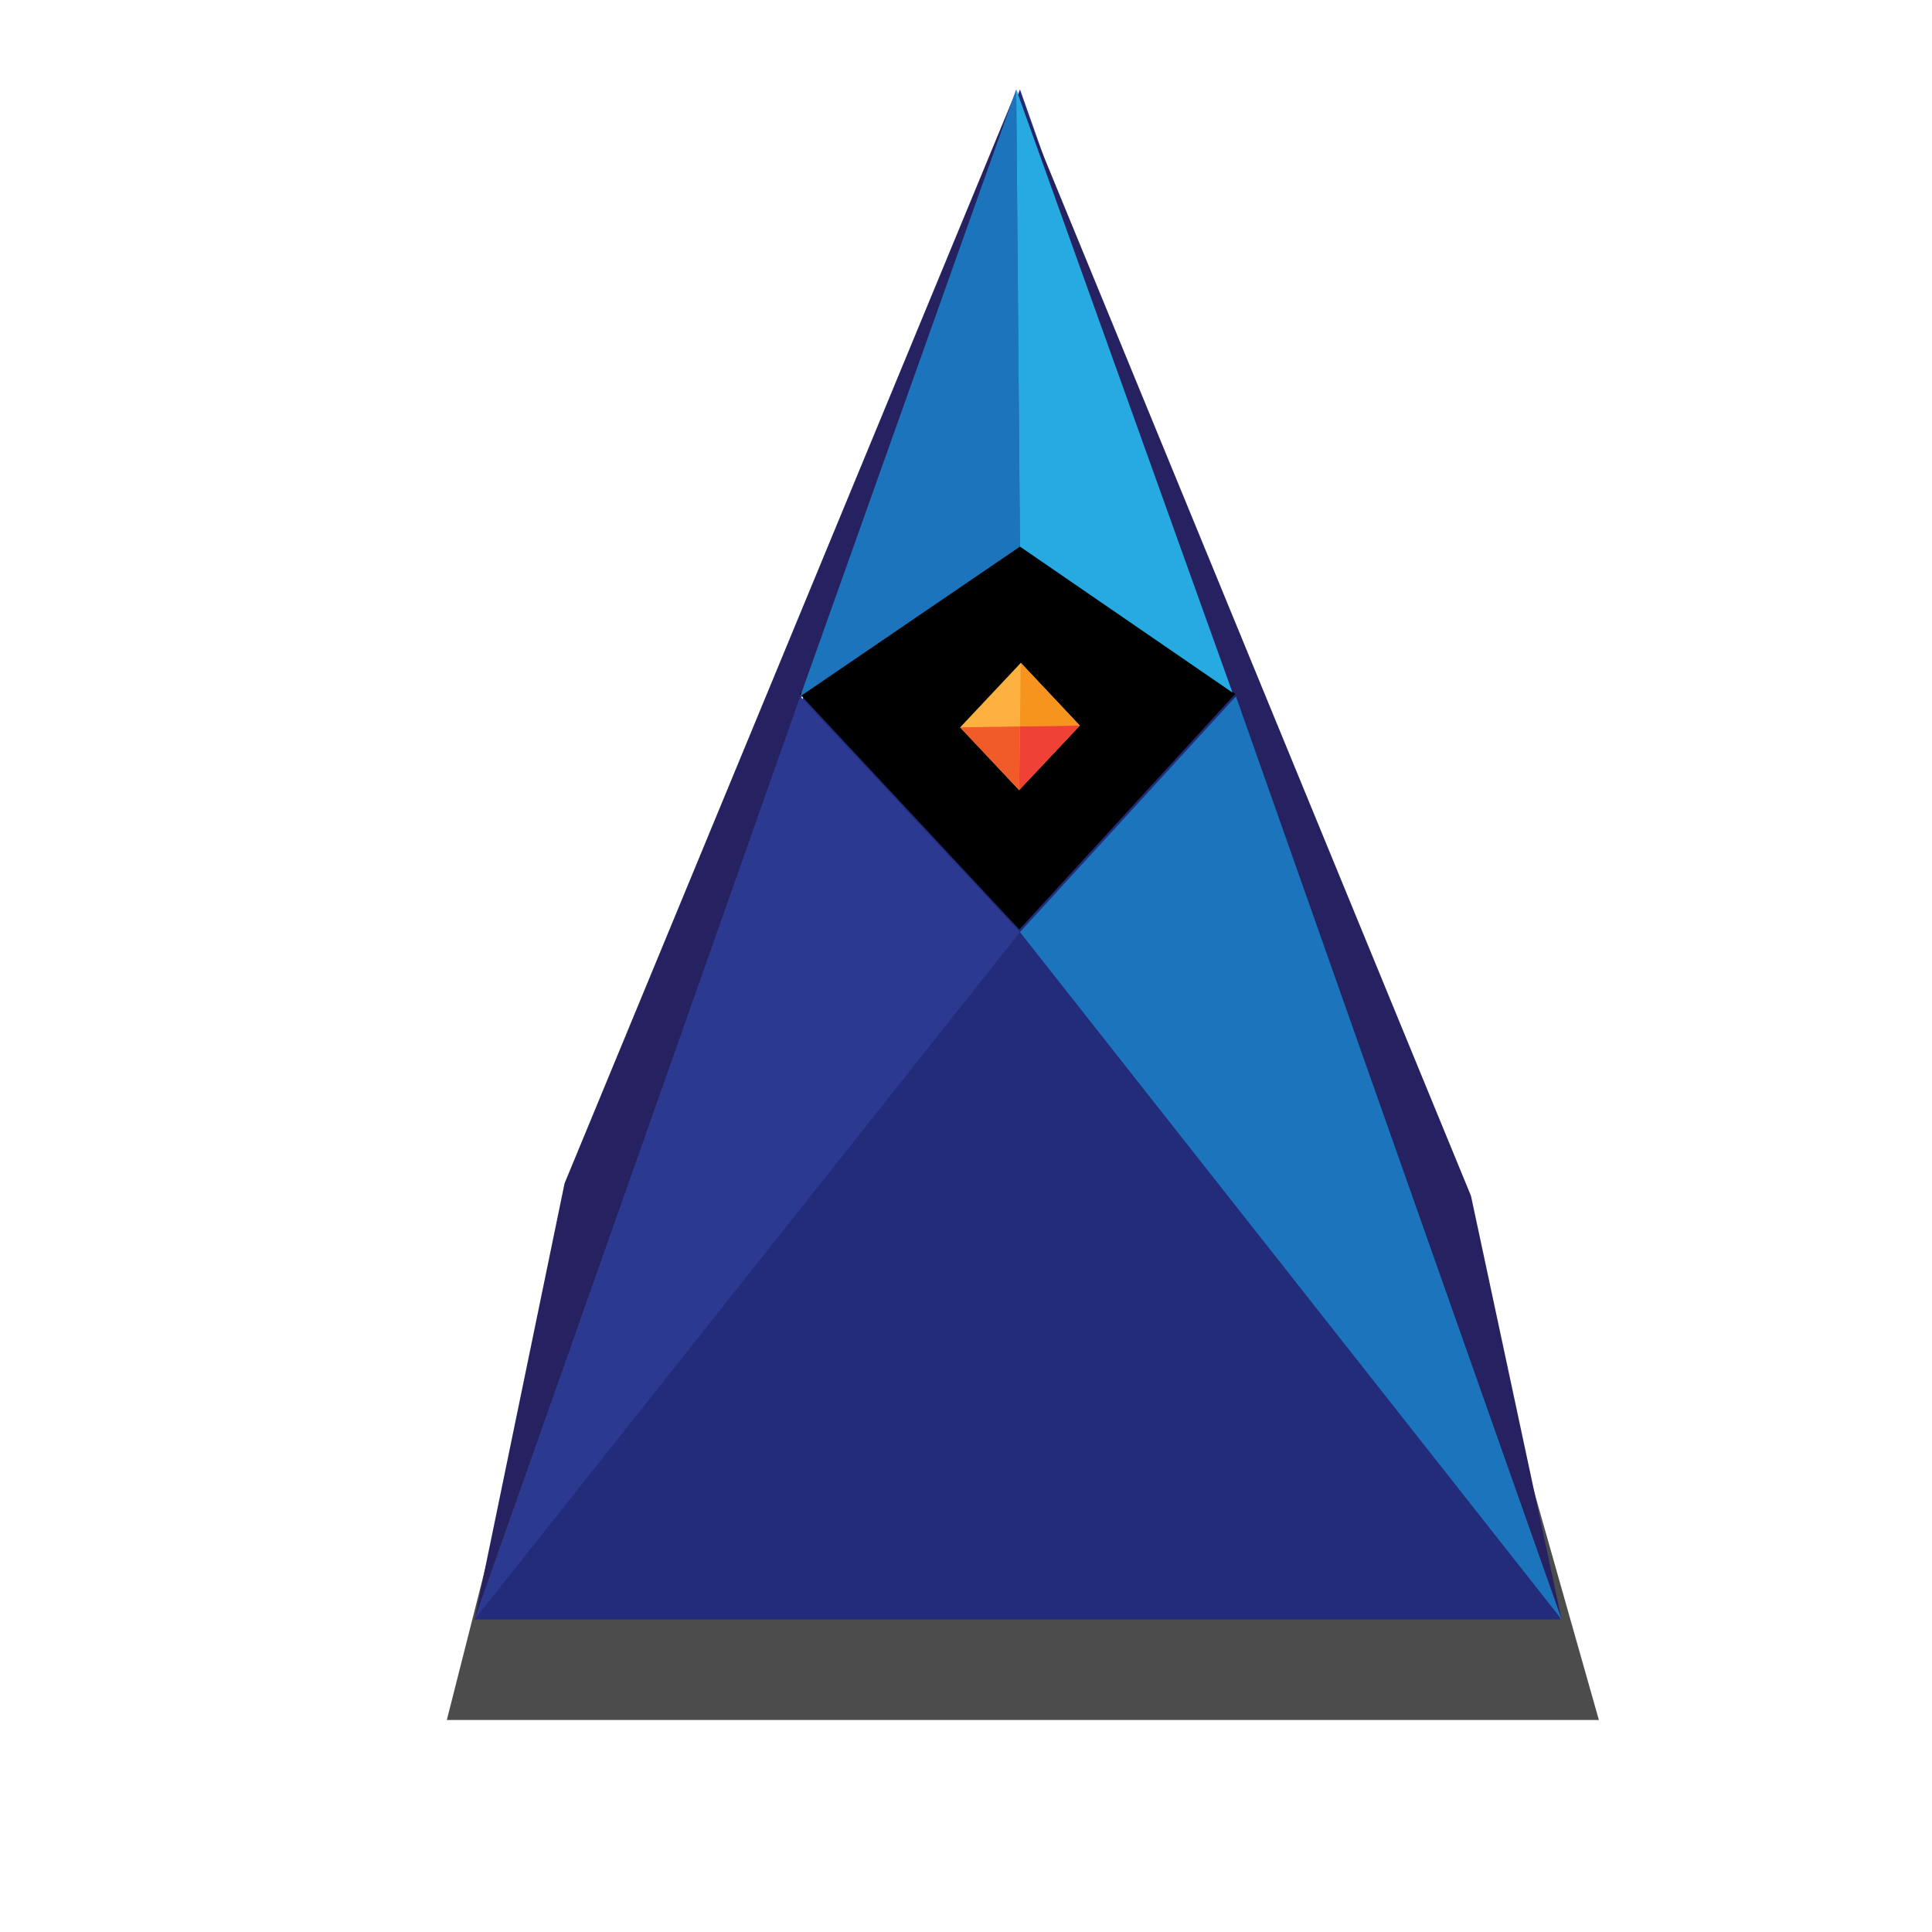
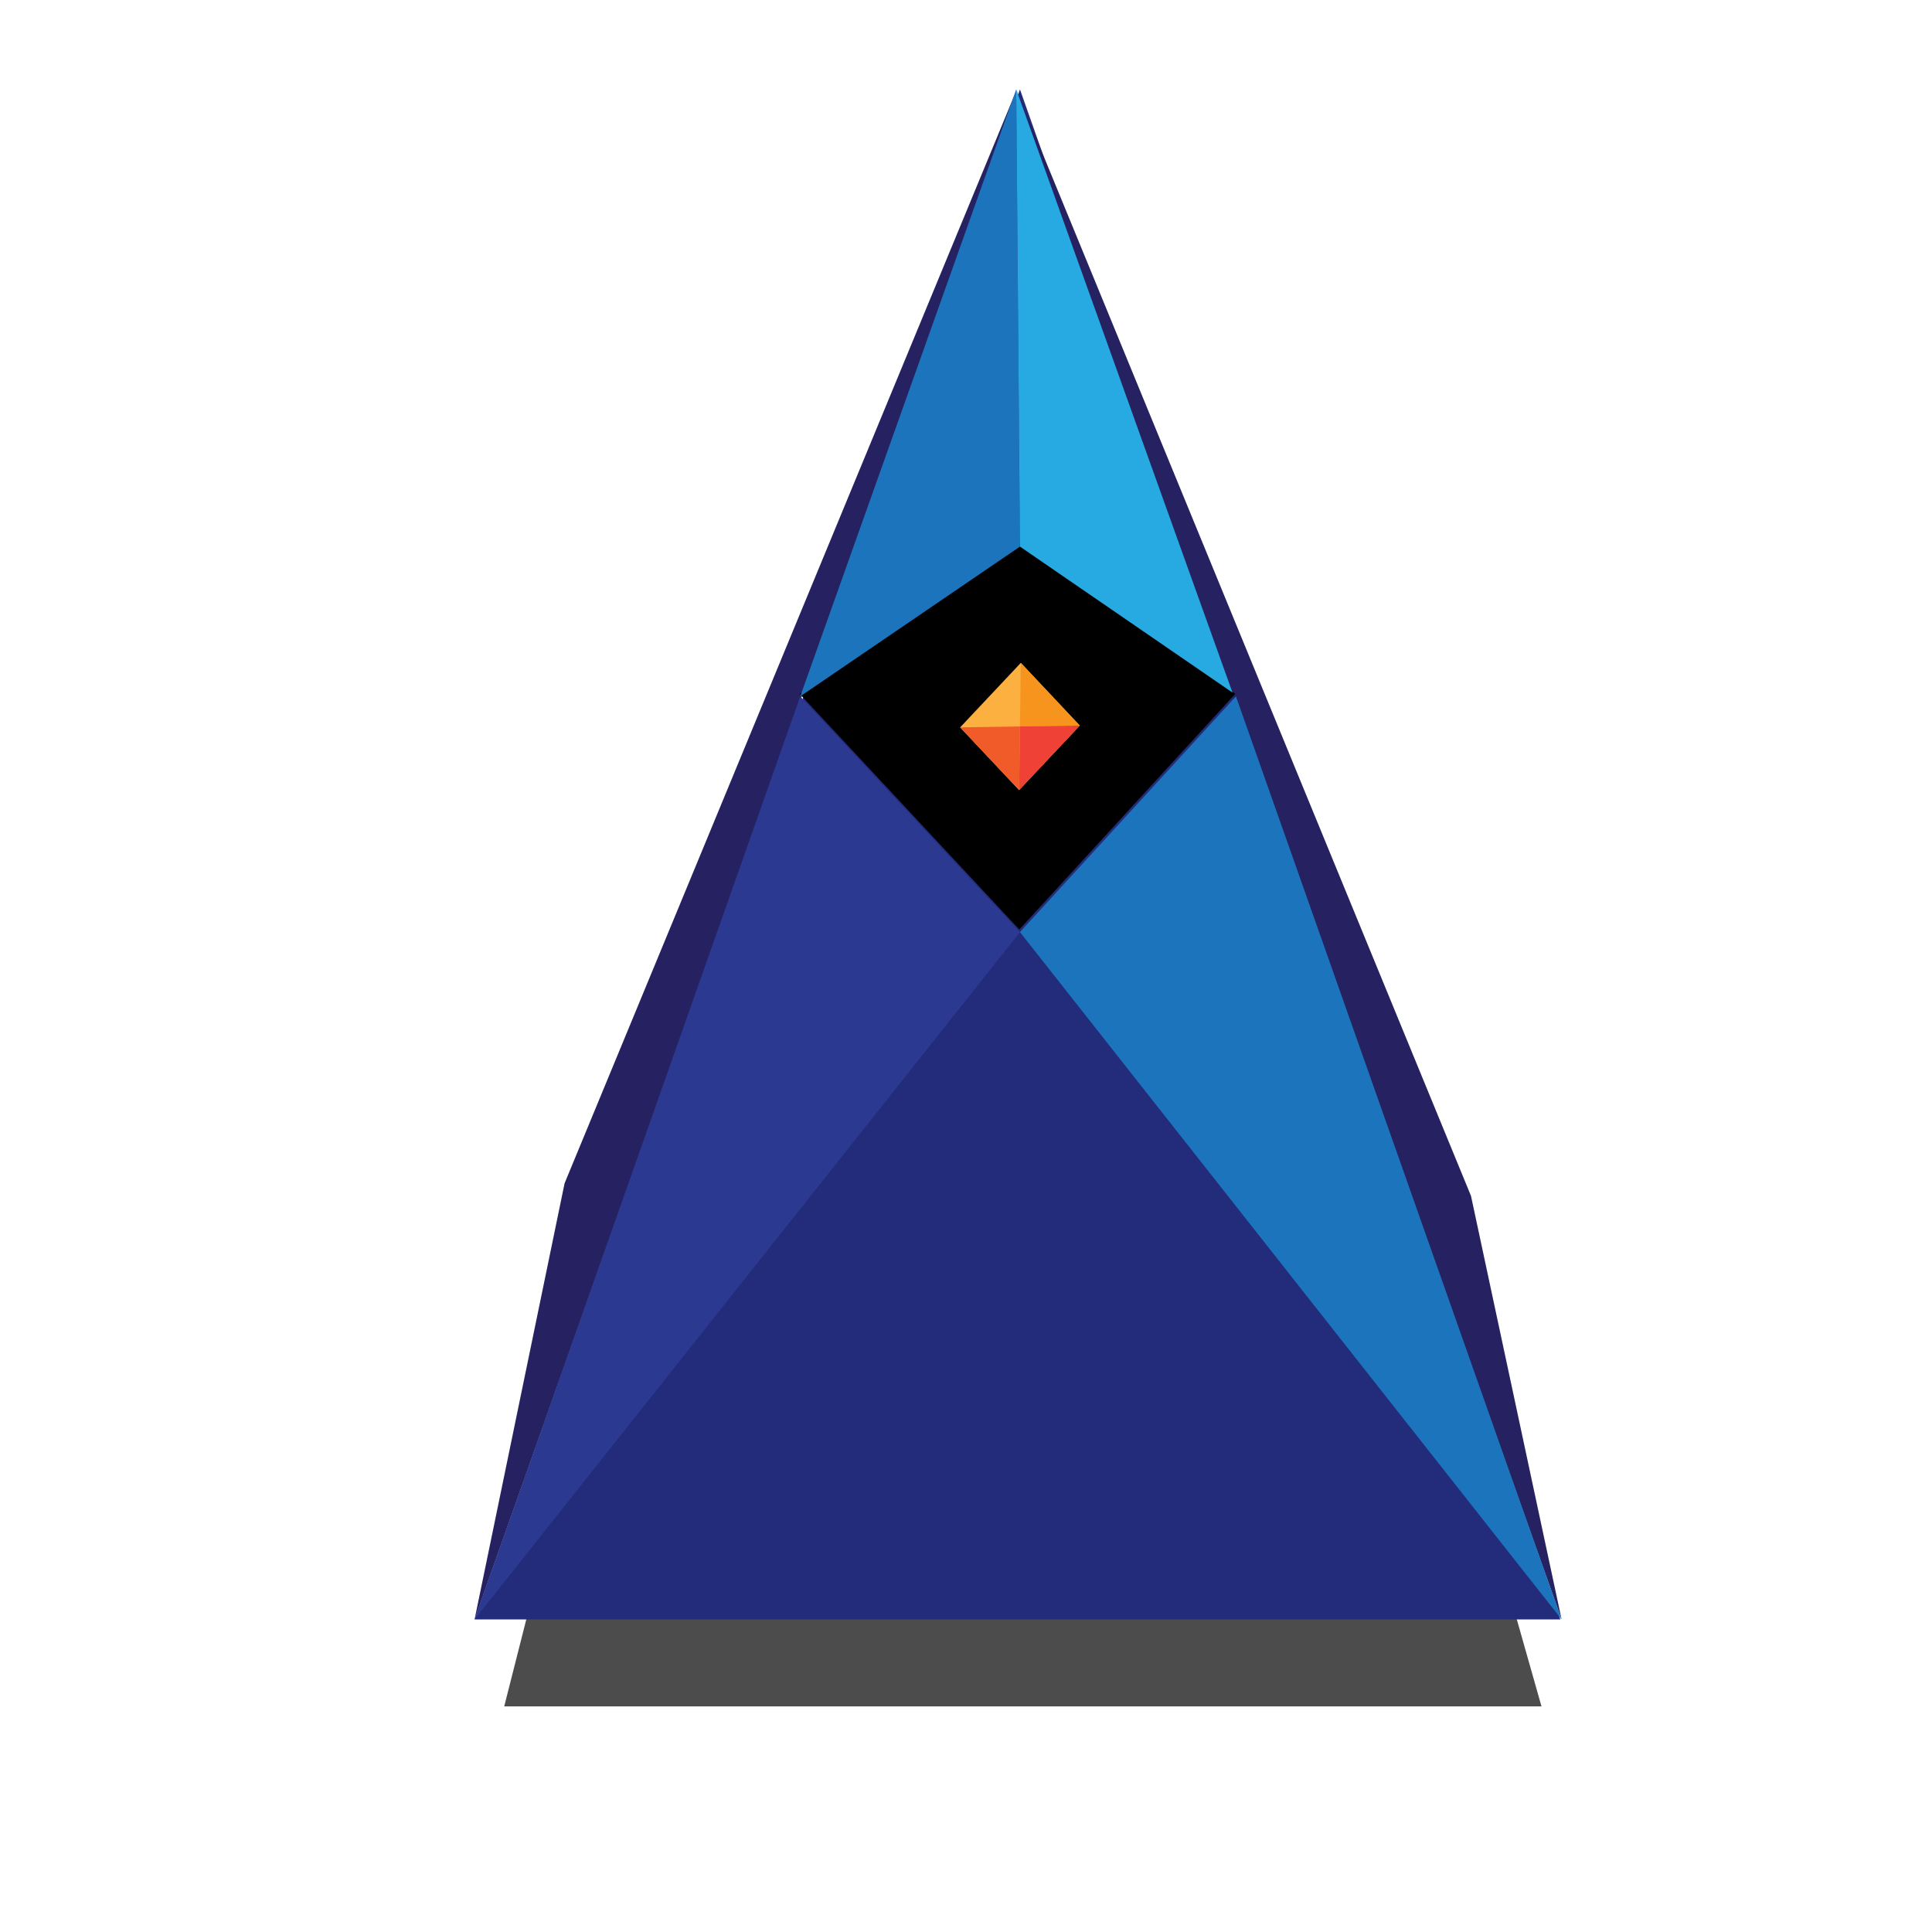
<svg xmlns="http://www.w3.org/2000/svg" version="1.1" id="Layer_1" x="0px" y="0px" width="612px" height="612px" viewBox="0 0 612 612" enable-background="new 0 0 612 612" xml:space="preserve">
-   <polygon opacity="0.7" stroke="#000000" stroke-miterlimit="10" points="174.157,418.324 470.082,418.324 505.818,544.342   142.182,544.342 " />
+   <polygon opacity="0.7" stroke="#000000" stroke-miterlimit="10" points="189.141,426.625 455.474,426.625 487.637,540.041   160.363,540.041 " />
  <g>
    <polygon fill="#232C7A" points="323.094,28.312 150.333,512.979 494.27,512.979  " />
    <polygon fill="#262262" points="150.333,512.978 178.844,374.828 322.094,28.311  " />
    <polygon fill="#262262" points="494.666,512.978 465.967,378.828 321.906,28.312  " />
    <polygon fill="#2B3990" points="150.333,512.978 323.094,295.259 253.49,220.593  " />
    <polygon fill="#1C75BC" points="391.51,220.593 323.094,295.259 494.666,512.978  " />
    <polygon points="322.896,294.456 253.292,219.79 322.896,172.34 391.312,219.79  " />
    <polygon fill="#1C75BC" points="321.906,28.312 323.094,173.144 253.49,220.593  " />
    <polygon fill="#27AAE1" points="390.419,219.393 323.094,173.144 321.906,28.312  " />
    <g>
      <polygon fill="#FBB040" points="342.047,229.843 322.828,250.274 304.141,230.411 323.361,209.979   " />
      <polygon fill="#F7941E" points="323.095,230.126 323.361,209.979 342.047,229.843   " />
      <polygon fill="#F15A29" points="322.828,250.274 323.095,230.126 304.141,230.411   " />
      <polygon fill="#EF4136" points="342.047,229.843 323.095,230.126 322.828,250.274   " />
    </g>
  </g>
</svg>
